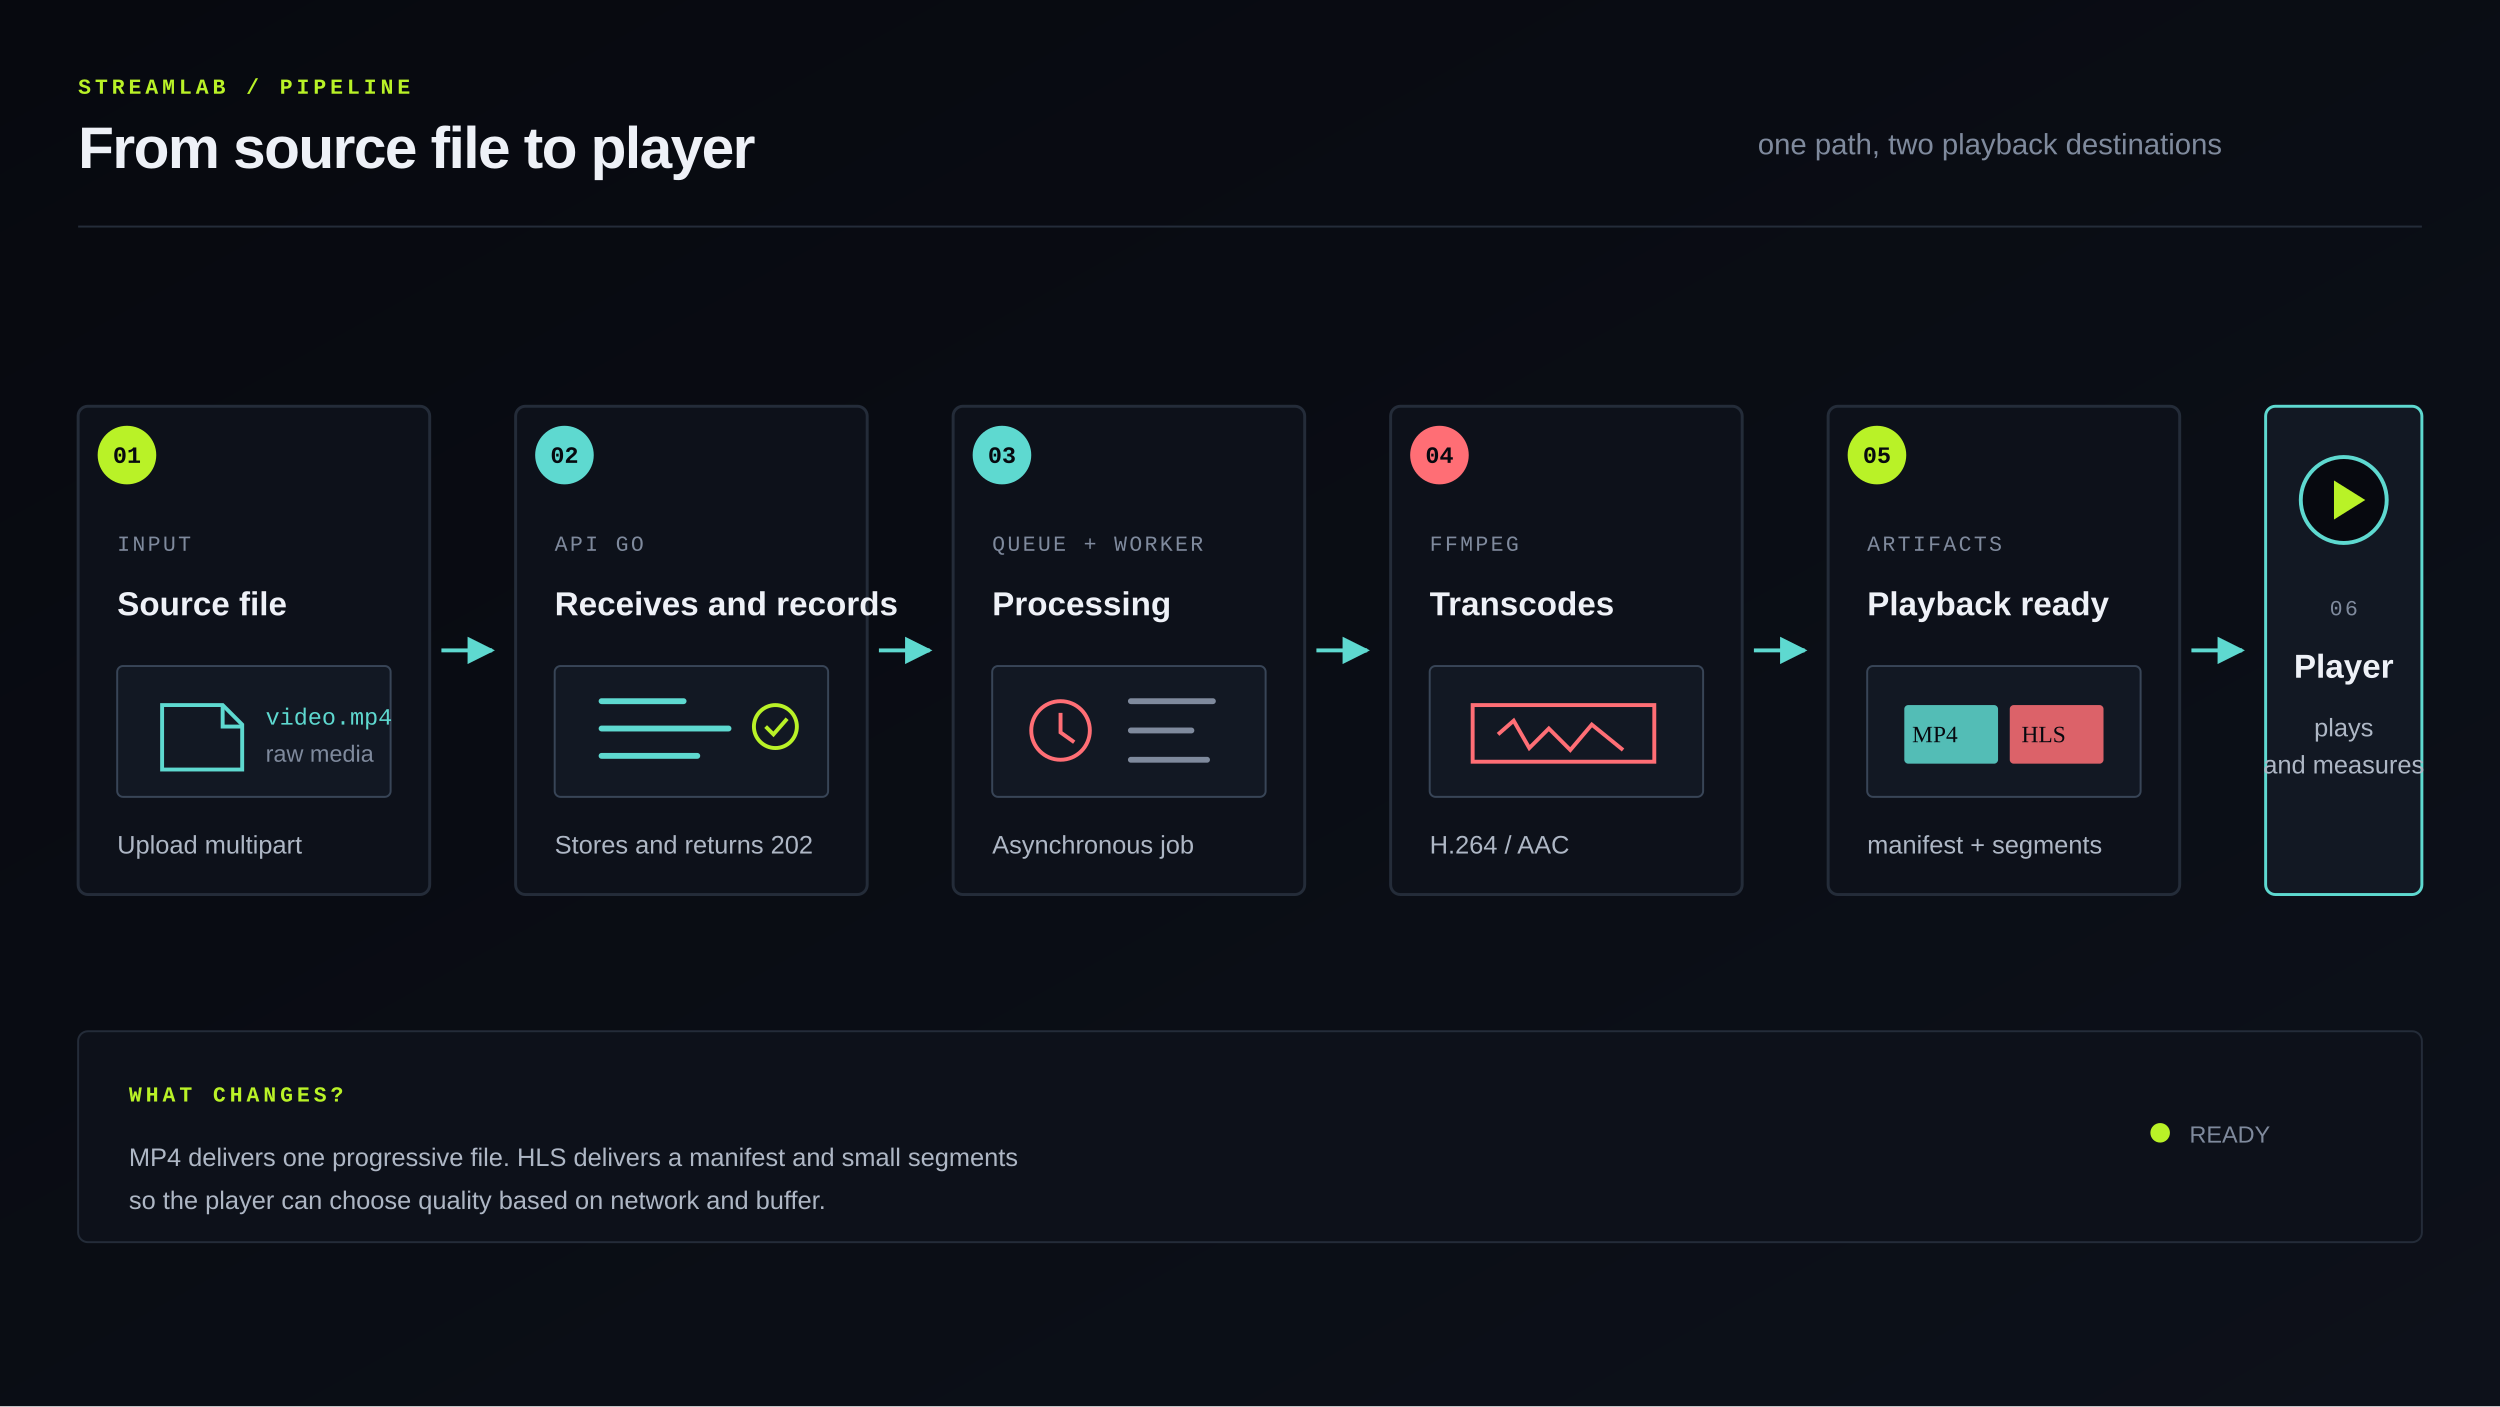
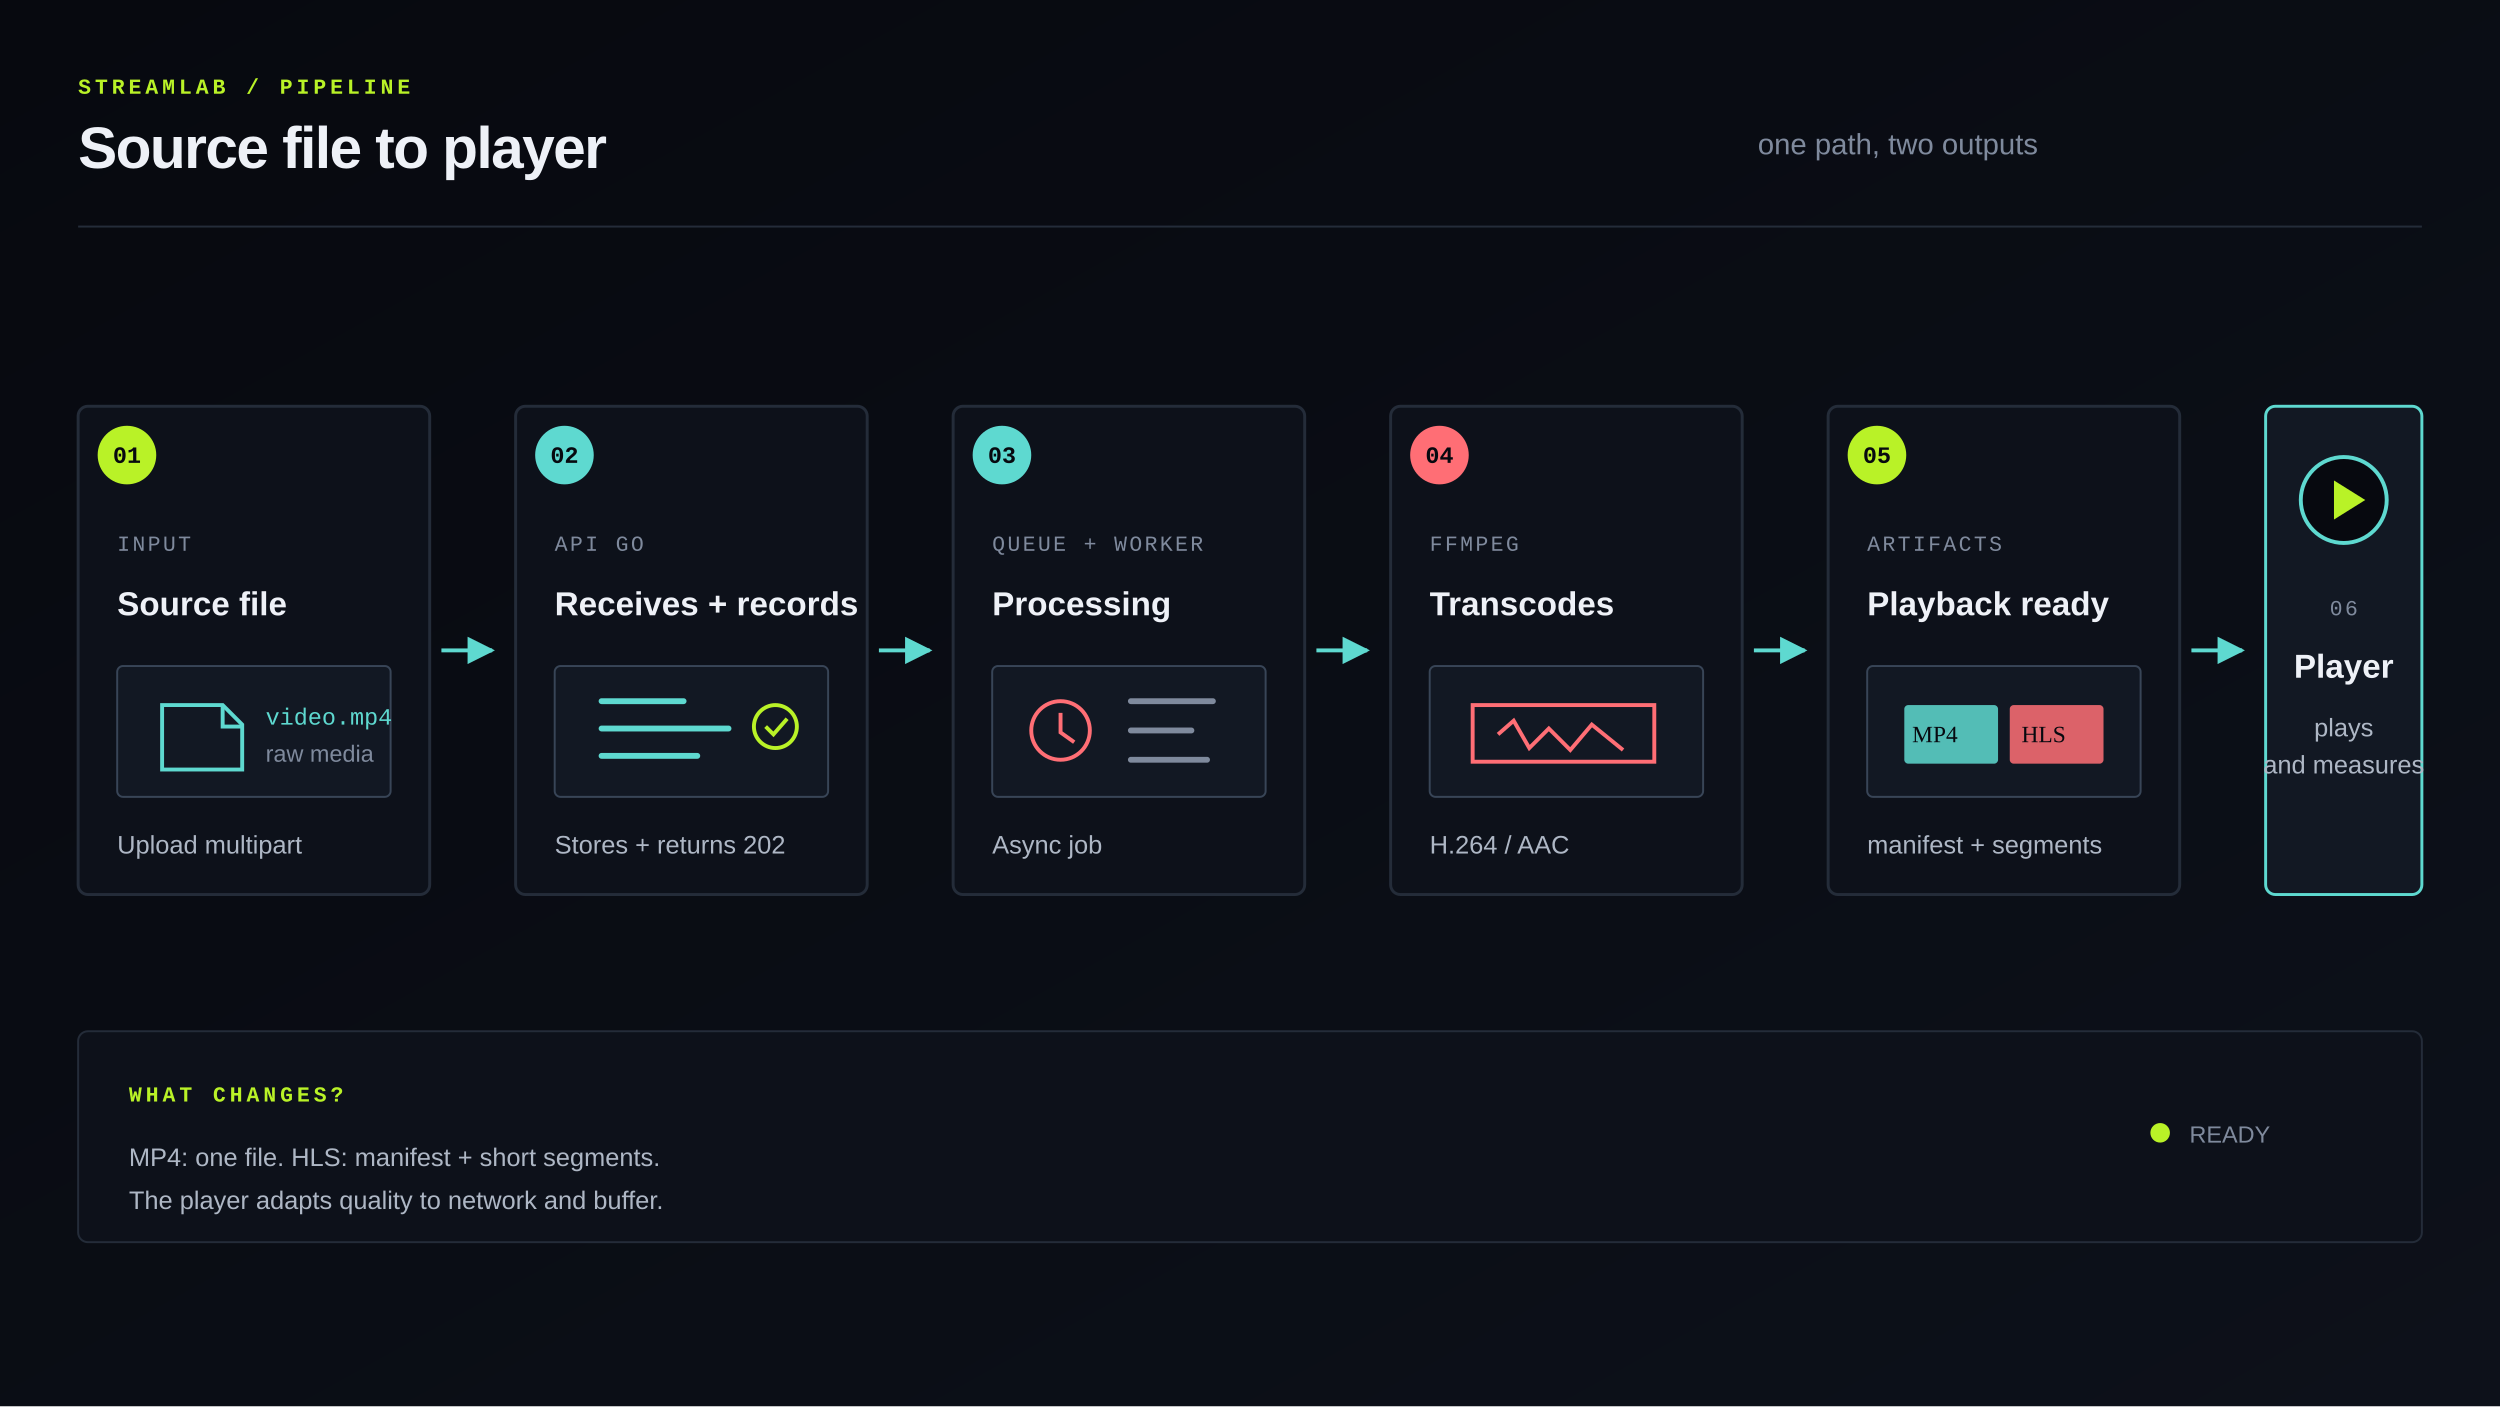
<svg xmlns="http://www.w3.org/2000/svg" viewBox="0 0 1280 720" role="img" aria-labelledby="title desc">
  <defs>
    <linearGradient id="bg" x1="0" y1="0" x2="1" y2="1">
      <stop offset="0" stop-color="#07090f" />
      <stop offset="1" stop-color="#0d111a" />
    </linearGradient>
    <marker id="arrow-cyan" viewBox="0 0 10 10" refX="9" refY="5" markerWidth="7" markerHeight="7" orient="auto-start-reverse">
      <path d="M 0 0 L 10 5 L 0 10 z" fill="#5ed9d0" />
    </marker>
    <style>
      .title { fill: #eef1f7; font: 700 30px Arial, Helvetica, sans-serif; letter-spacing: -0.8px; }
      .subtitle { fill: #7f8a9d; font: 15px Arial, Helvetica, sans-serif; }
      .eyebrow { fill: #b9f227; font: 600 11px 'Courier New', monospace; letter-spacing: 2px; }
      .card { fill: #0d111a; stroke: #242c39; stroke-width: 1.5; }
      .card-label { fill: #7f8a9d; font: 11px 'Courier New', monospace; letter-spacing: 1.2px; }
      .card-title { fill: #eef1f7; font: 700 17px Arial, Helvetica, sans-serif; }
      .card-copy { fill: #aeb7c5; font: 13px Arial, Helvetica, sans-serif; }
      .code { fill: #5ed9d0; font: 12px 'Courier New', monospace; }
      .number { fill: #07090f; font: 700 12px 'Courier New', monospace; }
      .foot { fill: #7f8a9d; font: 12px Arial, Helvetica, sans-serif; }
    </style>
  </defs>
  <rect width="1280" height="720" fill="url(#bg)" />
  <path d="M 40 116 H 1240" stroke="#242c39" />
  <text x="40" y="48" class="eyebrow">STREAMLAB / PIPELINE</text>
-   <text x="40" y="86" class="title">From source file to player</text>
-   <text x="900" y="79" class="subtitle">one path, two playback destinations</text>
+   <text x="40" y="86" class="title">Source file to player</text>
+   <text x="900" y="79" class="subtitle">one path, two outputs</text>
  <g transform="translate(40 208)">
    <rect class="card" width="180" height="250" rx="5" />
    <circle cx="25" cy="25" r="15" fill="#b9f227" />
    <text x="25" y="29" text-anchor="middle" class="number">01</text>
    <text x="20" y="74" class="card-label">INPUT</text>
    <text x="20" y="107" class="card-title">Source file</text>
    <rect x="20" y="133" width="140" height="67" rx="3" fill="#121823" stroke="#384557" />
    <path d="M 43 153 h 31 l 10 10 v 23 h -41 z" fill="none" stroke="#5ed9d0" stroke-width="2" />
    <path d="M 74 153 v 11 h 10" fill="none" stroke="#5ed9d0" stroke-width="2" />
    <text x="96" y="163" class="code">video.mp4</text>
    <text x="96" y="182" class="foot">raw media</text>
    <text x="20" y="229" class="card-copy">Upload multipart</text>
  </g>
  <path d="M 226 333 H 252" fill="none" stroke="#5ed9d0" stroke-width="2" marker-end="url(#arrow-cyan)" />
  <g transform="translate(264 208)">
    <rect class="card" width="180" height="250" rx="5" />
    <circle cx="25" cy="25" r="15" fill="#5ed9d0" />
    <text x="25" y="29" text-anchor="middle" class="number">02</text>
    <text x="20" y="74" class="card-label">API GO</text>
-     <text x="20" y="107" class="card-title">Receives and records</text>
+     <text x="20" y="107" class="card-title">Receives + records</text>
    <rect x="20" y="133" width="140" height="67" rx="3" fill="#121823" stroke="#384557" />
    <path d="M 44 151 h 42 M 44 165 h 65 M 44 179 h 49" stroke="#5ed9d0" stroke-width="3" stroke-linecap="round" />
    <circle cx="133" cy="164" r="11" fill="none" stroke="#b9f227" stroke-width="2" />
    <path d="M 128 164 l 4 4 7 -8" fill="none" stroke="#b9f227" stroke-width="2" />
-     <text x="20" y="229" class="card-copy">Stores and returns 202</text>
+     <text x="20" y="229" class="card-copy">Stores + returns 202</text>
  </g>
  <path d="M 450 333 H 476" fill="none" stroke="#5ed9d0" stroke-width="2" marker-end="url(#arrow-cyan)" />
  <g transform="translate(488 208)">
    <rect class="card" width="180" height="250" rx="5" />
    <circle cx="25" cy="25" r="15" fill="#5ed9d0" />
    <text x="25" y="29" text-anchor="middle" class="number">03</text>
    <text x="20" y="74" class="card-label">QUEUE + WORKER</text>
    <text x="20" y="107" class="card-title">Processing</text>
    <rect x="20" y="133" width="140" height="67" rx="3" fill="#121823" stroke="#384557" />
    <circle cx="55" cy="166" r="15" fill="none" stroke="#ff6e75" stroke-width="2" />
    <path d="M 55 157 v 10 l 7 5" fill="none" stroke="#ff6e75" stroke-width="2" />
    <path d="M 91 151 h 42 M 91 166 h 31 M 91 181 h 39" stroke="#7f8a9d" stroke-width="3" stroke-linecap="round" />
-     <text x="20" y="229" class="card-copy">Asynchronous job</text>
+     <text x="20" y="229" class="card-copy">Async job</text>
  </g>
  <path d="M 674 333 H 700" fill="none" stroke="#5ed9d0" stroke-width="2" marker-end="url(#arrow-cyan)" />
  <g transform="translate(712 208)">
    <rect class="card" width="180" height="250" rx="5" />
    <circle cx="25" cy="25" r="15" fill="#ff6e75" />
    <text x="25" y="29" text-anchor="middle" class="number">04</text>
    <text x="20" y="74" class="card-label">FFMPEG</text>
    <text x="20" y="107" class="card-title">Transcodes</text>
    <rect x="20" y="133" width="140" height="67" rx="3" fill="#121823" stroke="#384557" />
    <path d="M 42 153 h 93 v 29 h -93 z" fill="none" stroke="#ff6e75" stroke-width="2" />
    <path d="M 55 168 l 8 -7 8 14 10 -10 11 11 11 -13 16 13" fill="none" stroke="#ff6e75" stroke-width="2" />
    <text x="20" y="229" class="card-copy">H.264 / AAC</text>
  </g>
  <path d="M 898 333 H 924" fill="none" stroke="#5ed9d0" stroke-width="2" marker-end="url(#arrow-cyan)" />
  <g transform="translate(936 208)">
    <rect class="card" width="180" height="250" rx="5" />
    <circle cx="25" cy="25" r="15" fill="#b9f227" />
    <text x="25" y="29" text-anchor="middle" class="number">05</text>
    <text x="20" y="74" class="card-label">ARTIFACTS</text>
    <text x="20" y="107" class="card-title">Playback ready</text>
    <rect x="20" y="133" width="140" height="67" rx="3" fill="#121823" stroke="#384557" />
    <rect x="39" y="153" width="48" height="30" rx="2" fill="#5ed9d0" opacity=".85" />
    <rect x="93" y="153" width="48" height="30" rx="2" fill="#ff6e75" opacity=".85" />
    <text x="43" y="172" fill="#07090f" font="600 10px 'Courier New', monospace">MP4</text>
    <text x="99" y="172" fill="#07090f" font="600 10px 'Courier New', monospace">HLS</text>
    <text x="20" y="229" class="card-copy">manifest + segments</text>
  </g>
  <path d="M 1122 333 H 1148" fill="none" stroke="#5ed9d0" stroke-width="2" marker-end="url(#arrow-cyan)" />
  <g transform="translate(1160 208)">
    <rect width="80" height="250" rx="5" fill="#121823" stroke="#5ed9d0" stroke-width="1.5" />
    <circle cx="40" cy="48" r="22" fill="#07090f" stroke="#5ed9d0" stroke-width="2" />
    <path d="M 35 38 l 16 10 -16 10 z" fill="#b9f227" />
    <text x="40" y="107" text-anchor="middle" class="card-label">06</text>
    <text x="40" y="139" text-anchor="middle" class="card-title" font-size="15">Player</text>
    <text x="40" y="169" text-anchor="middle" class="card-copy">plays</text>
    <text x="40" y="188" text-anchor="middle" class="card-copy">and measures</text>
  </g>
  <rect x="40" y="528" width="1200" height="108" rx="5" fill="#0d111a" stroke="#242c39" />
  <text x="66" y="564" class="eyebrow">WHAT CHANGES?</text>
-   <text x="66" y="597" class="card-copy">MP4 delivers one progressive file. HLS delivers a manifest and small segments</text>
-   <text x="66" y="619" class="card-copy">so the player can choose quality based on network and buffer.</text>
+   <text x="66" y="597" class="card-copy">MP4: one file. HLS: manifest + short segments.</text>
+   <text x="66" y="619" class="card-copy">The player adapts quality to network and buffer.</text>
  <circle cx="1106" cy="580" r="5" fill="#b9f227" />
  <text x="1121" y="585" class="foot">READY</text>
</svg>
